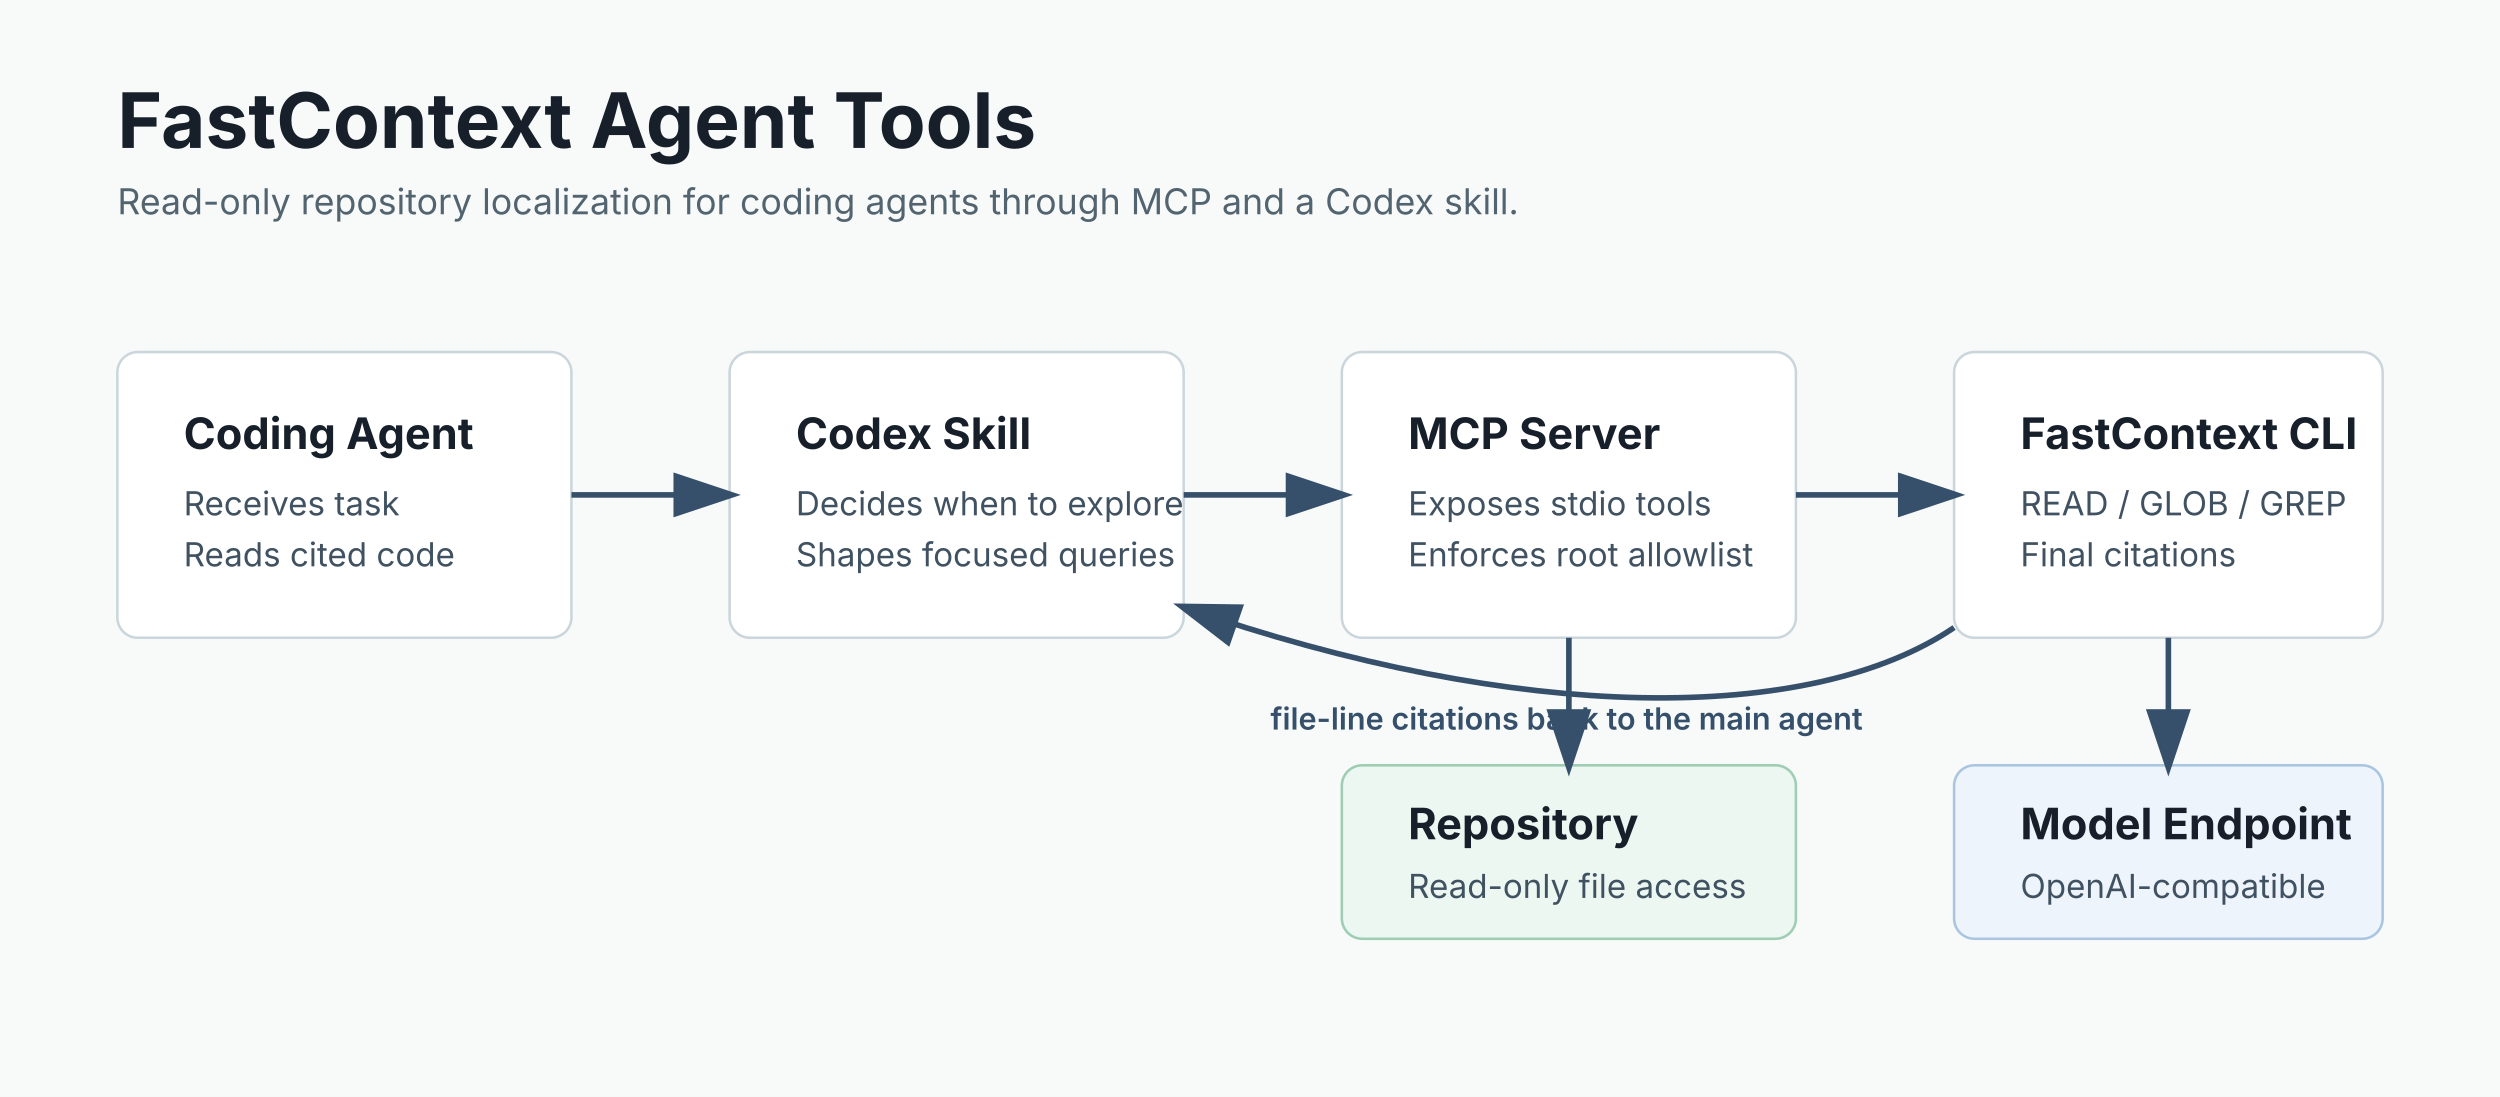
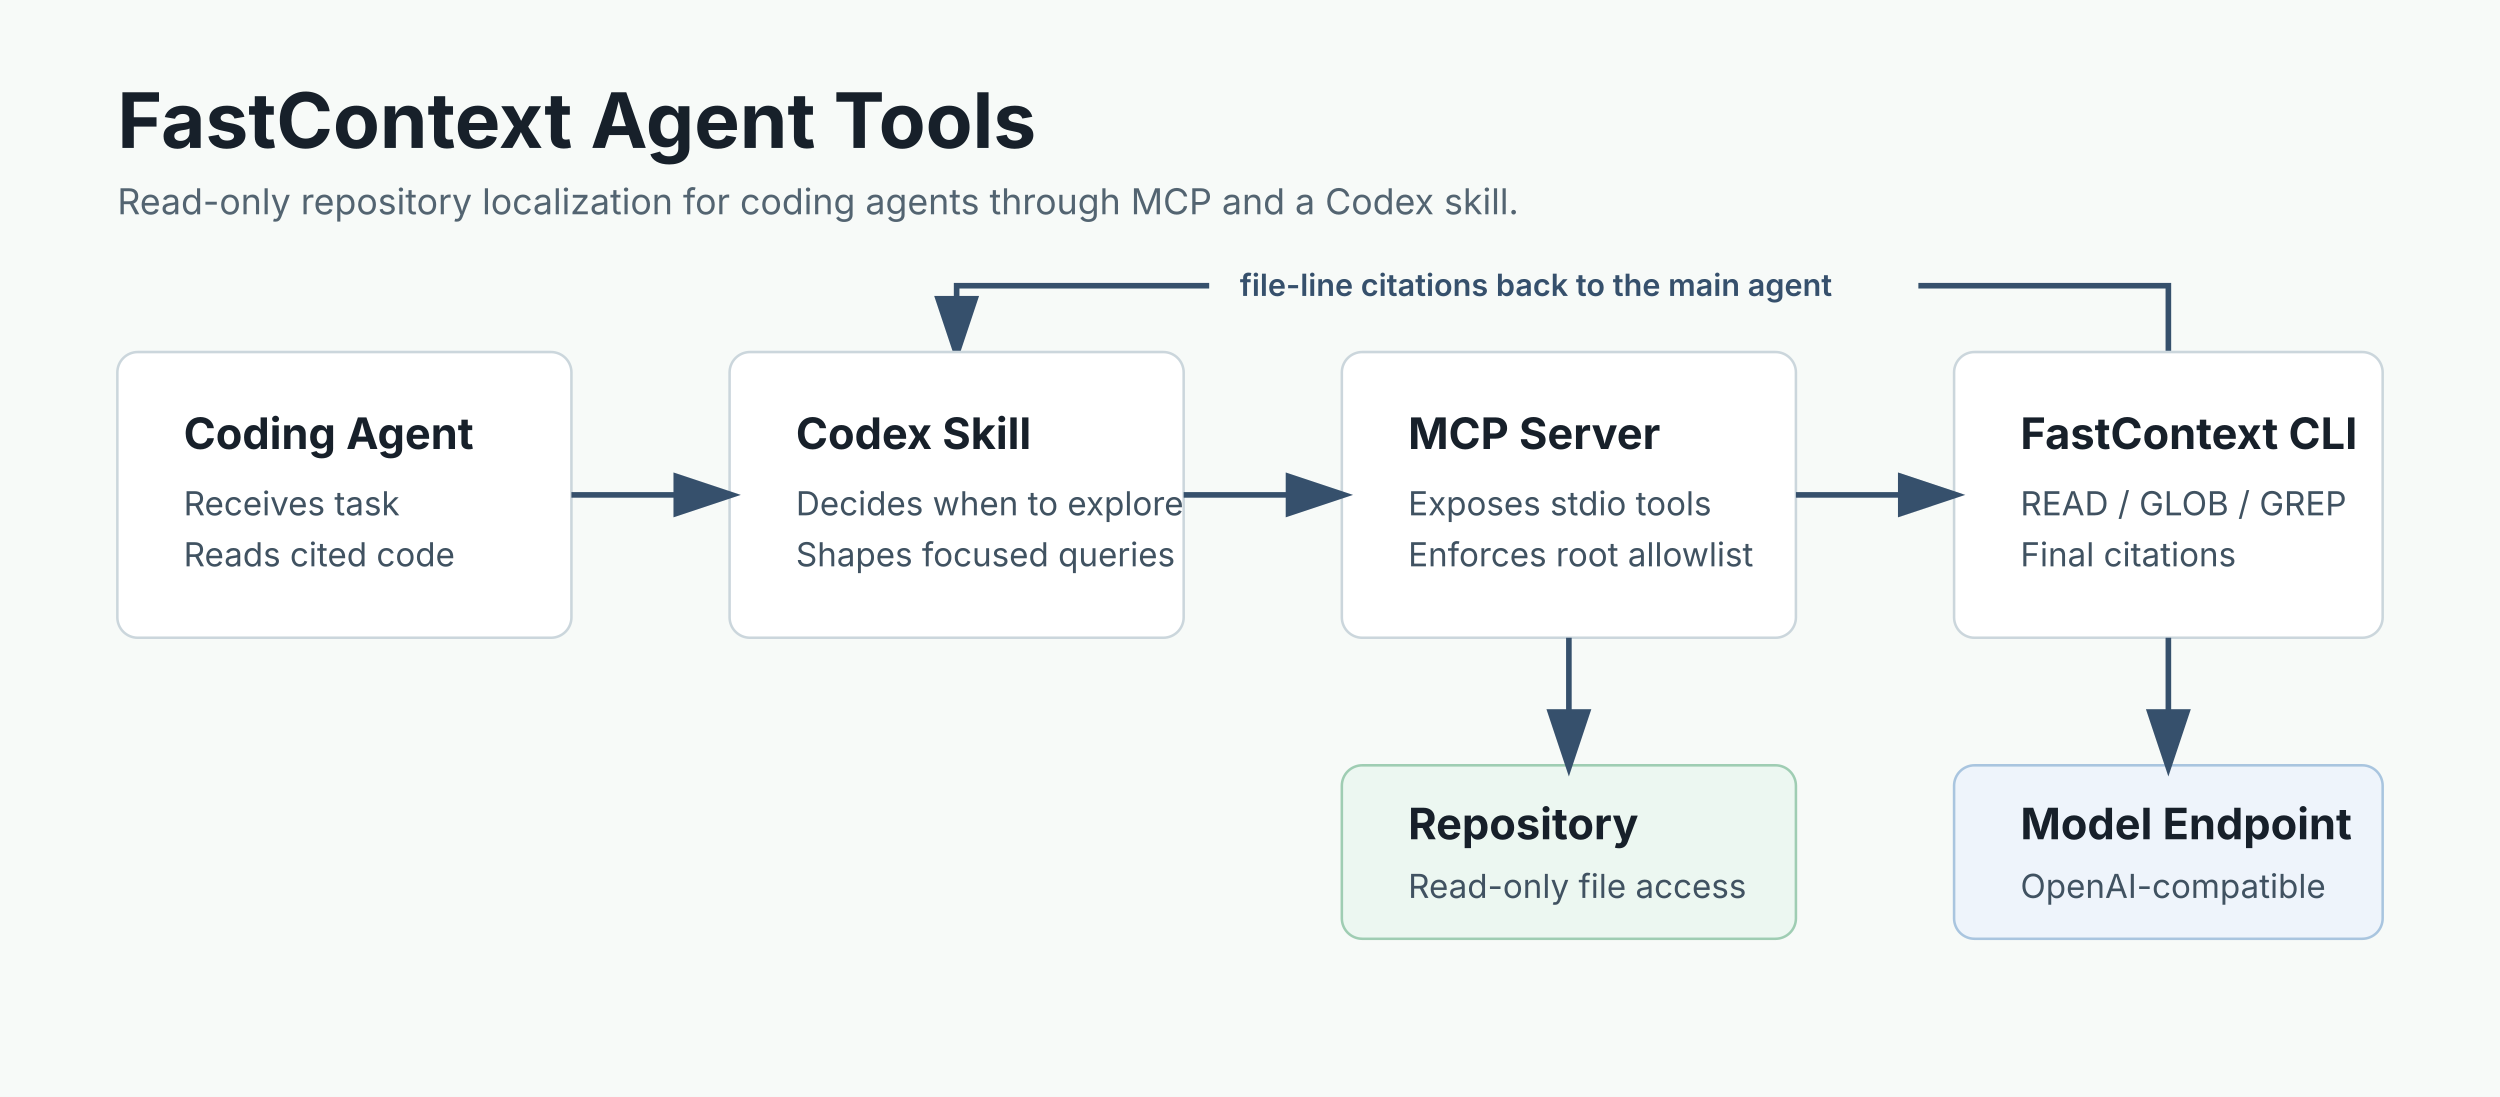
<svg xmlns="http://www.w3.org/2000/svg" width="980" height="430" viewBox="0 0 980 430" role="img" aria-labelledby="title desc">
  <defs>
    <marker id="arrow" markerWidth="12" markerHeight="8" refX="10" refY="4" orient="auto">
      <path d="M0,0 L12,4 L0,8 Z" fill="#36506c" />
    </marker>
  </defs>
  <style>
    .title { font: 700 30px -apple-system, BlinkMacSystemFont, "Segoe UI", sans-serif; fill: #17202a; }
    .sub { font: 400 14px -apple-system, BlinkMacSystemFont, "Segoe UI", sans-serif; fill: #536471; }
    .box-title { font: 700 17px -apple-system, BlinkMacSystemFont, "Segoe UI", sans-serif; fill: #17202a; }
    .box-text { font: 400 13px -apple-system, BlinkMacSystemFont, "Segoe UI", sans-serif; fill: #405261; }
    .small { font: 600 12px -apple-system, BlinkMacSystemFont, "Segoe UI", sans-serif; fill: #36506c; }
  </style>
  <rect width="980" height="430" fill="#f7faf8" />
  <text x="46" y="58" class="title">FastContext Agent Tools</text>
  <text x="46" y="84" class="sub">Read-only repository localization for coding agents through MCP and a Codex skill.</text>
+   <path d="M850 138 V112 H375 V138" fill="none" stroke="#36506c" stroke-width="2.2" marker-end="url(#arrow)" />
+   <rect x="474" y="101" width="278" height="22" rx="4" fill="#f7faf8" />
+   <text x="486" y="116" class="small">file-line citations back to the main agent</text>
  <rect x="46" y="138" width="178" height="112" rx="8" fill="#ffffff" stroke="#cbd6dc" />
  <text x="72" y="176" class="box-title">Coding Agent</text>
  <text x="72" y="202" class="box-text">Receives task</text>
  <text x="72" y="222" class="box-text">Reads cited code</text>
  <rect x="286" y="138" width="178" height="112" rx="8" fill="#ffffff" stroke="#cbd6dc" />
  <text x="312" y="176" class="box-title">Codex Skill</text>
  <text x="312" y="202" class="box-text">Decides when to explore</text>
  <text x="312" y="222" class="box-text">Shapes focused queries</text>
  <rect x="526" y="138" width="178" height="112" rx="8" fill="#ffffff" stroke="#cbd6dc" />
  <text x="552" y="176" class="box-title">MCP Server</text>
  <text x="552" y="202" class="box-text">Exposes stdio tools</text>
  <text x="552" y="222" class="box-text">Enforces root allowlist</text>
  <rect x="766" y="138" width="168" height="112" rx="8" fill="#ffffff" stroke="#cbd6dc" />
  <text x="792" y="176" class="box-title">FastContext CLI</text>
  <text x="792" y="202" class="box-text">READ / GLOB / GREP</text>
  <text x="792" y="222" class="box-text">Final citations</text>
  <rect x="526" y="300" width="178" height="68" rx="8" fill="#ecf7f1" stroke="#9fcdb3" />
  <text x="552" y="329" class="box-title">Repository</text>
  <text x="552" y="352" class="box-text">Read-only file access</text>
  <rect x="766" y="300" width="168" height="68" rx="8" fill="#eef4fb" stroke="#a9c5df" />
  <text x="792" y="329" class="box-title">Model Endpoint</text>
  <text x="792" y="352" class="box-text">OpenAI-compatible</text>
  <line x1="224" y1="194" x2="286" y2="194" stroke="#36506c" stroke-width="2.2" marker-end="url(#arrow)" />
  <line x1="464" y1="194" x2="526" y2="194" stroke="#36506c" stroke-width="2.2" marker-end="url(#arrow)" />
  <line x1="704" y1="194" x2="766" y2="194" stroke="#36506c" stroke-width="2.2" marker-end="url(#arrow)" />
  <line x1="615" y1="250" x2="615" y2="300" stroke="#36506c" stroke-width="2.2" marker-end="url(#arrow)" />
  <line x1="850" y1="250" x2="850" y2="300" stroke="#36506c" stroke-width="2.2" marker-end="url(#arrow)" />
-   <path d="M766 246 C710 284, 596 284, 464 238" fill="none" stroke="#36506c" stroke-width="2.2" marker-end="url(#arrow)" />
-   <text x="498" y="286" class="small">file-line citations back to the main agent</text>
</svg>
